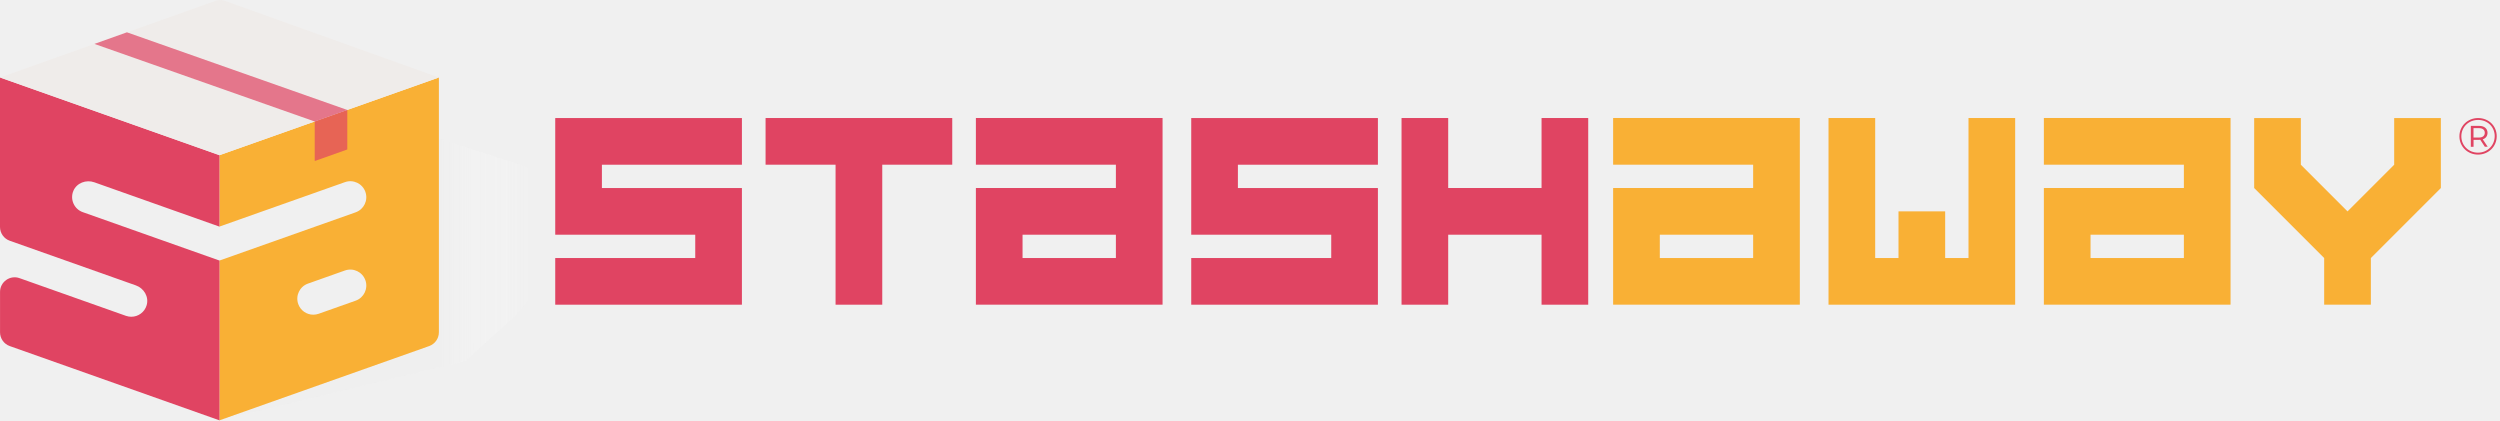
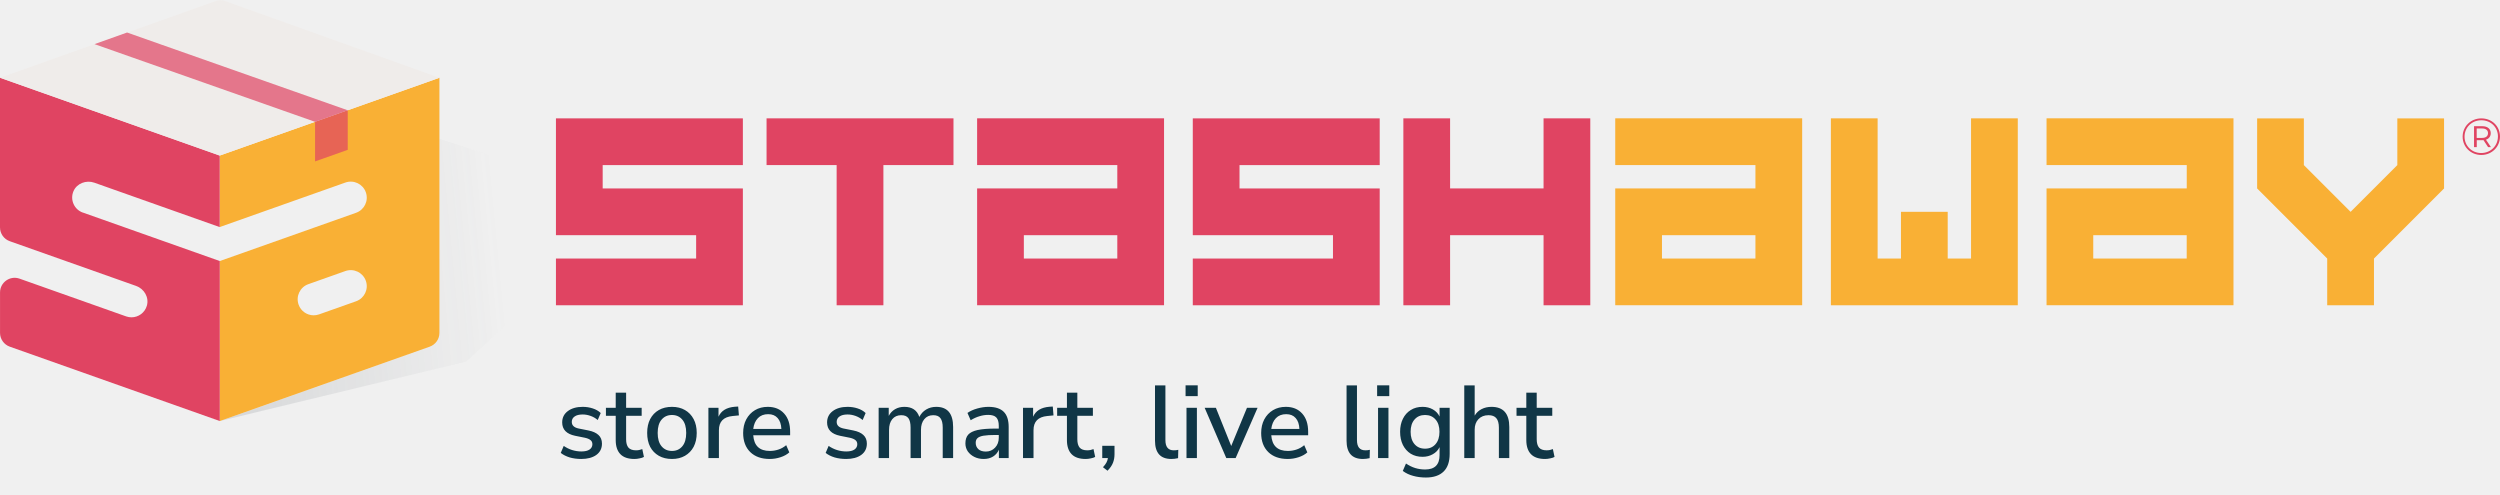
- <svg xmlns="http://www.w3.org/2000/svg" width="422" height="71" viewBox="0 0 422 71" fill="none">
-   <path d="M37.047 70.954L78.576 60.926L86.973 53.308L104.079 33.403L86.973 27.53L74.084 23.38V56.112C74.084 57.14 73.435 58.059 72.464 58.407L37.042 70.954H37.047Z" fill="url(#paint0_linear_4067_1061)" />
-   <path d="M74.084 13.077L37.042 26.195V38.248L58.23 30.744C59.637 30.246 61.179 30.983 61.678 32.39C62.176 33.798 61.439 35.34 60.037 35.839L37.042 43.981V70.954L72.438 58.418C73.424 58.07 74.084 57.135 74.084 56.091V13.083V13.077ZM60.037 50.753L53.79 52.965C53.494 53.069 53.187 53.121 52.886 53.121C51.775 53.121 50.731 52.43 50.341 51.319C49.843 49.912 50.58 48.369 51.982 47.871L58.23 45.658C59.637 45.16 61.179 45.897 61.678 47.305C62.176 48.712 61.439 50.254 60.037 50.753Z" fill="#F9B035" />
-   <path d="M13.975 35.813C12.52 35.298 11.783 33.668 12.38 32.229C12.941 30.879 14.54 30.282 15.917 30.77L37.042 38.253V26.2L0 13.083V38.31C0 39.354 0.66 40.289 1.646 40.637L22.943 48.177C24.309 48.66 25.16 50.114 24.76 51.506C24.418 52.706 23.327 53.469 22.164 53.469C21.863 53.469 21.561 53.417 21.26 53.313L3.298 46.952C1.693 46.38 0.005 47.575 0.005 49.278V56.091C0.005 57.135 0.665 58.07 1.651 58.418L37.047 70.954V43.981L13.98 35.813H13.975Z" fill="#E04462" />
-   <path d="M58.624 18.561L74.089 13.077L37.951 0.136C37.442 -0.045 36.886 -0.045 36.377 0.136C34.248 0.895 28.089 3.086 21.432 5.454L58.624 18.561Z" fill="#EFECEA" />
-   <path d="M21.427 5.454C13.144 8.404 0.083 13.051 0.005 13.077L37.047 26.195L58.624 18.556L21.432 5.449L21.427 5.454Z" fill="#EFECEA" />
-   <path opacity="0.7" d="M15.937 7.412L21.427 5.454L58.624 18.561L53.125 20.509L15.937 7.412Z" fill="#E04462" />
-   <path opacity="0.7" d="M53.125 20.509L58.624 18.561V25.229L53.125 27.182V20.509Z" fill="#E04462" />
-   <path d="M93.724 51.433V43.555H117.358V39.619H93.724V19.927H125.235V27.805H101.602V31.741H125.235V51.433H93.724Z" fill="#E04462" />
-   <path d="M141.043 51.433V27.8H129.229V19.922H160.74V27.8H148.926V51.433H141.048H141.043Z" fill="#E04462" />
-   <path d="M201.08 51.433V43.555H224.713V39.619H201.08V19.927H232.591V27.805H208.958V31.741H232.591V51.433H201.08Z" fill="#E04462" />
-   <path d="M236.58 51.433V19.922H244.457V31.736H260.213V19.922H268.091V51.433H260.213V39.619H244.457V51.433H236.58Z" fill="#E04462" />
-   <path d="M164.729 19.922V27.8H188.362V31.736H164.729V51.428H196.24V19.917H164.729V19.922ZM188.362 43.555H172.606V39.619H188.362V43.555Z" fill="#E04462" />
-   <path d="M308.654 51.433V19.922H316.532V43.555H320.468V35.678H328.346V43.555H332.282V19.922H340.16V51.433H308.649H308.654Z" fill="#F9B035" />
-   <path d="M392.319 51.433V43.555L380.505 31.741V19.927H388.383V27.805L396.26 35.683L404.138 27.805V19.927H412.016V31.741L400.202 43.555V51.433H392.324H392.319Z" fill="#F9B035" />
-   <path d="M272.297 19.922V27.8H295.931V31.736H272.297V51.428H303.809V19.917H272.297V19.922ZM295.931 43.555H280.175V39.619H295.931V43.555Z" fill="#F9B035" />
-   <path d="M345.005 19.922V27.8H368.639V31.736H345.005V51.428H376.517V19.917H345.005V19.922ZM368.639 43.555H352.883V39.619H368.639V43.555Z" fill="#F9B035" />
-   <path d="M421.447 22.991C421.447 24.731 420.065 26.096 418.289 26.096C416.513 26.096 415.148 24.731 415.148 23.012C415.148 21.293 416.513 19.927 418.305 19.927C420.097 19.927 421.447 21.256 421.447 22.996V22.991ZM421.109 22.991C421.109 21.433 419.915 20.244 418.305 20.244C416.695 20.244 415.475 21.459 415.475 23.006C415.475 24.554 416.69 25.769 418.284 25.769C419.878 25.769 421.104 24.544 421.104 22.991H421.109ZM419.084 23.515L419.925 24.772H419.442L418.668 23.593C418.596 23.604 418.533 23.604 418.466 23.604H417.536V24.777H417.074V21.246H418.466C419.349 21.246 419.894 21.703 419.894 22.42C419.894 22.96 419.598 23.344 419.089 23.521L419.084 23.515ZM419.432 22.415C419.432 21.916 419.068 21.63 418.435 21.63H417.526V23.219H418.435C419.068 23.219 419.432 22.923 419.432 22.415Z" fill="#E04462" />
+ <svg xmlns="http://www.w3.org/2000/svg" width="273" height="54" viewBox="0 0 273 54" fill="none">
+   <g clip-path="url(#clip0_3979_3483)">
+     <path opacity="0.3" d="M23.995 45.981L50.896 39.485L56.335 34.55L67.416 21.656L56.335 17.852L47.986 15.164V36.367C47.986 37.033 47.566 37.628 46.937 37.853L23.991 45.981H23.995Z" fill="url(#paint0_linear_3979_3483)" />
+     <path d="M47.986 8.49L23.991 16.987V24.795L37.716 19.934C38.628 19.611 39.627 20.089 39.95 21C40.273 21.912 39.795 22.911 38.887 23.234L23.991 28.509V45.981L46.92 37.86C47.559 37.635 47.986 37.029 47.986 36.353V8.49ZM38.887 32.898L34.84 34.331C34.648 34.399 34.45 34.432 34.255 34.432C33.535 34.432 32.858 33.985 32.606 33.265C32.283 32.353 32.761 31.354 33.669 31.032L37.716 29.598C38.628 29.276 39.627 29.753 39.95 30.665C40.273 31.576 39.795 32.575 38.887 32.898Z" fill="#F9B035" />
+     <path d="M9.049 23.217C8.107 22.884 7.629 21.828 8.016 20.896C8.38 20.021 9.416 19.634 10.307 19.951L23.992 24.798V16.99L0 8.49V24.832C0 25.508 0.427 26.113 1.066 26.339L14.862 31.223C15.747 31.536 16.298 32.478 16.039 33.38C15.817 34.157 15.111 34.651 14.357 34.651C14.162 34.651 13.967 34.617 13.772 34.55L2.136 30.429C1.097 30.059 0.003 30.833 0.003 31.936V36.35C0.003 37.026 0.431 37.632 1.07 37.857L23.998 45.977V28.505L9.056 23.214L9.049 23.217Z" fill="#E04462" />
+     <path d="M37.972 12.042L47.99 8.49L24.577 0.11C24.247 -0.008 23.887 -0.008 23.557 0.11C22.178 0.601 18.189 2.021 13.876 3.555L37.968 12.045L37.972 12.042Z" fill="#EFECEA" />
+     <path d="M13.876 3.551C8.511 5.462 0.05 8.473 0 8.49L23.995 16.987L37.972 12.039L13.876 3.551Z" fill="#EFECEA" />
+     <path opacity="0.7" d="M10.32 4.819L13.876 3.551L37.972 12.042L34.406 13.303L10.32 4.819Z" fill="#E04462" />
+     <path opacity="0.7" d="M34.406 13.303L37.972 12.042V16.361L34.406 17.626V13.303Z" fill="#E04462" />
+     <path d="M60.709 33.335V28.232H76.018V25.682H60.709V12.926H81.121V18.029H65.812V20.579H81.121V33.335H60.709Z" fill="#E04462" />
+     <path d="M91.361 33.336V18.026H83.708V12.923H104.12V18.026H96.467V33.336H91.364H91.361Z" fill="#E04462" />
+     <path d="M130.252 33.336V28.233H145.561V25.683H130.252V12.927H150.664V18.03H135.355V20.58H150.664V33.336H130.252Z" fill="#E04462" />
+     <path d="M153.247 33.336V12.923H158.35V20.576H168.556V12.923H173.659V33.336H168.556V25.683H158.35V33.336H153.247Z" fill="#E04462" />
+     <path d="M106.701 12.923V18.026H122.01V20.576H106.701V33.332H127.114V12.92H106.701V12.923ZM122.01 28.233H111.804V25.683H122.01V28.233Z" fill="#E04462" />
+     <path d="M199.933 33.336V12.923H205.036V28.233H207.586V23.13H212.689V28.233H215.239V12.923H220.342V33.336H199.93H199.933Z" fill="#F9B035" />
+     <path d="M254.131 33.336V28.233L246.479 20.58V12.927H251.582V18.03L256.685 23.133L261.788 18.03V12.927H266.891V20.58L259.238 28.233V33.336H254.135H254.131Z" fill="#F9B035" />
+     <path d="M176.385 12.923V18.026H191.694V20.576H176.385V33.332H196.797V12.92H176.385V12.923ZM191.694 28.233H181.488V25.683H191.694V28.233Z" fill="#F9B035" />
+     <path d="M223.483 12.923V18.026H238.793V20.576H223.483V33.332H243.896V12.92H223.483V12.923ZM238.789 28.233H228.583V25.683H238.789V28.233Z" fill="#F9B035" />
+     <path d="M272.999 14.912C272.999 16.038 272.105 16.923 270.954 16.923C269.804 16.923 268.919 16.038 268.919 14.925C268.919 13.812 269.804 12.927 270.964 12.927C272.125 12.927 272.999 13.788 272.999 14.915V14.912ZM272.777 14.912C272.777 13.902 272.004 13.132 270.961 13.132C269.918 13.132 269.128 13.919 269.128 14.922C269.128 15.924 269.915 16.711 270.947 16.711C271.98 16.711 272.774 15.917 272.774 14.912H272.777ZM271.465 15.251L272.01 16.065H271.698L271.196 15.302C271.149 15.308 271.109 15.308 271.065 15.308H270.463V16.069H270.164V13.781H271.065C271.637 13.781 271.99 14.077 271.99 14.541C271.99 14.891 271.798 15.14 271.469 15.255L271.465 15.251ZM271.691 14.538C271.691 14.215 271.455 14.03 271.045 14.03H270.456V15.059H271.045C271.455 15.059 271.691 14.868 271.691 14.538Z" fill="#E04462" />
+   </g>
+   <path d="M63.472 50.12C63.023 50.12 62.602 50.064 62.212 49.952C61.822 49.832 61.496 49.667 61.234 49.457L61.56 48.692C61.837 48.887 62.141 49.037 62.471 49.142C62.809 49.247 63.146 49.299 63.484 49.299C63.881 49.299 64.181 49.228 64.384 49.086C64.586 48.943 64.688 48.752 64.688 48.512C64.688 48.317 64.62 48.167 64.485 48.062C64.35 47.949 64.147 47.863 63.877 47.803L62.809 47.589C61.864 47.394 61.391 46.907 61.391 46.127C61.391 45.609 61.597 45.197 62.01 44.889C62.422 44.582 62.962 44.428 63.63 44.428C64.013 44.428 64.376 44.484 64.721 44.597C65.074 44.709 65.366 44.878 65.599 45.103L65.272 45.868C65.047 45.673 64.789 45.523 64.496 45.418C64.204 45.313 63.915 45.261 63.63 45.261C63.24 45.261 62.944 45.336 62.741 45.486C62.539 45.628 62.438 45.823 62.438 46.071C62.438 46.446 62.685 46.685 63.18 46.791L64.249 47.004C64.736 47.102 65.104 47.267 65.351 47.499C65.606 47.732 65.734 48.047 65.734 48.444C65.734 48.969 65.528 49.382 65.115 49.682C64.703 49.974 64.155 50.12 63.472 50.12ZM69.283 50.12C68.593 50.12 68.079 49.944 67.742 49.592C67.404 49.239 67.236 48.729 67.236 48.062V45.407H66.167V44.529H67.236V42.876H68.372V44.529H70.07V45.407H68.372V47.972C68.372 48.369 68.454 48.669 68.619 48.872C68.792 49.074 69.069 49.175 69.452 49.175C69.572 49.175 69.688 49.164 69.8 49.142C69.913 49.112 70.025 49.078 70.138 49.041L70.318 49.895C70.206 49.963 70.048 50.016 69.846 50.053C69.65 50.098 69.463 50.12 69.283 50.12ZM73.382 50.12C72.827 50.12 72.347 50.004 71.942 49.772C71.537 49.539 71.222 49.213 70.997 48.793C70.779 48.365 70.671 47.859 70.671 47.274C70.671 46.689 70.779 46.187 70.997 45.767C71.222 45.339 71.537 45.009 71.942 44.777C72.347 44.544 72.827 44.428 73.382 44.428C73.922 44.428 74.394 44.544 74.799 44.777C75.204 45.009 75.519 45.339 75.745 45.767C75.969 46.187 76.082 46.689 76.082 47.274C76.082 47.859 75.969 48.365 75.745 48.793C75.519 49.213 75.204 49.539 74.799 49.772C74.394 50.004 73.922 50.12 73.382 50.12ZM73.382 49.243C73.847 49.243 74.222 49.074 74.507 48.737C74.792 48.399 74.934 47.912 74.934 47.274C74.934 46.637 74.792 46.153 74.507 45.823C74.222 45.486 73.847 45.317 73.382 45.317C72.909 45.317 72.531 45.486 72.246 45.823C71.961 46.153 71.818 46.637 71.818 47.274C71.818 47.912 71.961 48.399 72.246 48.737C72.531 49.074 72.909 49.243 73.382 49.243ZM77.358 50.019V44.529H78.461V45.508C78.746 44.855 79.338 44.492 80.238 44.417L80.609 44.394L80.688 45.362L80.002 45.429C79.004 45.527 78.506 46.041 78.506 46.971V50.019H77.358ZM84.054 50.12C83.154 50.12 82.445 49.869 81.928 49.367C81.41 48.857 81.152 48.163 81.152 47.285C81.152 46.723 81.264 46.228 81.489 45.8C81.722 45.365 82.04 45.028 82.445 44.788C82.85 44.548 83.315 44.428 83.84 44.428C84.598 44.428 85.194 44.672 85.629 45.159C86.064 45.639 86.282 46.303 86.282 47.151V47.533H82.254C82.337 48.673 82.94 49.243 84.065 49.243C84.38 49.243 84.688 49.194 84.988 49.097C85.295 48.999 85.584 48.838 85.854 48.613L86.192 49.401C85.944 49.626 85.625 49.802 85.235 49.929C84.845 50.057 84.452 50.12 84.054 50.12ZM83.885 45.227C83.413 45.227 83.038 45.373 82.76 45.666C82.483 45.958 82.314 46.348 82.254 46.836H85.325C85.303 46.325 85.168 45.932 84.92 45.654C84.673 45.369 84.328 45.227 83.885 45.227ZM92.4 50.12C91.95 50.12 91.529 50.064 91.139 49.952C90.749 49.832 90.423 49.667 90.161 49.457L90.487 48.692C90.764 48.887 91.068 49.037 91.398 49.142C91.736 49.247 92.073 49.299 92.411 49.299C92.808 49.299 93.108 49.228 93.311 49.086C93.513 48.943 93.615 48.752 93.615 48.512C93.615 48.317 93.547 48.167 93.412 48.062C93.277 47.949 93.075 47.863 92.805 47.803L91.736 47.589C90.791 47.394 90.318 46.907 90.318 46.127C90.318 45.609 90.525 45.197 90.937 44.889C91.35 44.582 91.889 44.428 92.557 44.428C92.939 44.428 93.303 44.484 93.648 44.597C94.001 44.709 94.293 44.878 94.526 45.103L94.2 45.868C93.975 45.673 93.716 45.523 93.423 45.418C93.131 45.313 92.842 45.261 92.557 45.261C92.167 45.261 91.871 45.336 91.668 45.486C91.466 45.628 91.365 45.823 91.365 46.071C91.365 46.446 91.612 46.685 92.107 46.791L93.176 47.004C93.663 47.102 94.031 47.267 94.278 47.499C94.533 47.732 94.661 48.047 94.661 48.444C94.661 48.969 94.454 49.382 94.042 49.682C93.629 49.974 93.082 50.12 92.4 50.12ZM95.948 50.019V44.529H97.05V45.418C97.215 45.103 97.444 44.859 97.736 44.687C98.029 44.514 98.37 44.428 98.76 44.428C99.6 44.428 100.144 44.795 100.391 45.531C100.564 45.185 100.811 44.916 101.134 44.721C101.456 44.526 101.824 44.428 102.236 44.428C103.466 44.428 104.081 45.163 104.081 46.633V50.019H102.945V46.689C102.945 46.224 102.862 45.883 102.697 45.666C102.54 45.448 102.277 45.339 101.91 45.339C101.497 45.339 101.171 45.486 100.931 45.778C100.691 46.063 100.571 46.453 100.571 46.948V50.019H99.435V46.689C99.435 46.224 99.356 45.883 99.199 45.666C99.041 45.448 98.779 45.339 98.411 45.339C97.999 45.339 97.672 45.486 97.433 45.778C97.2 46.063 97.084 46.453 97.084 46.948V50.019H95.948ZM107.425 50.12C107.042 50.12 106.701 50.045 106.401 49.895C106.101 49.745 105.861 49.543 105.681 49.288C105.509 49.033 105.422 48.744 105.422 48.422C105.422 48.017 105.524 47.698 105.726 47.465C105.936 47.233 106.277 47.064 106.75 46.959C107.23 46.854 107.875 46.802 108.685 46.802H109.067V46.509C109.067 46.082 108.977 45.774 108.797 45.587C108.617 45.399 108.321 45.306 107.909 45.306C107.594 45.306 107.279 45.354 106.964 45.452C106.649 45.542 106.326 45.688 105.996 45.891L105.647 45.092C105.932 44.889 106.289 44.728 106.716 44.608C107.144 44.488 107.552 44.428 107.942 44.428C108.692 44.428 109.247 44.608 109.607 44.968C109.967 45.321 110.147 45.876 110.147 46.633V50.019H109.079V49.108C108.944 49.423 108.734 49.67 108.449 49.85C108.164 50.031 107.822 50.12 107.425 50.12ZM107.65 49.31C108.055 49.31 108.392 49.168 108.662 48.883C108.932 48.598 109.067 48.238 109.067 47.803V47.499H108.696C108.149 47.499 107.717 47.526 107.402 47.578C107.095 47.63 106.874 47.721 106.739 47.848C106.611 47.968 106.547 48.137 106.547 48.354C106.547 48.639 106.645 48.872 106.84 49.052C107.035 49.224 107.305 49.31 107.65 49.31ZM111.712 50.019V44.529H112.815V45.508C113.1 44.855 113.692 44.492 114.592 44.417L114.964 44.394L115.042 45.362L114.356 45.429C113.359 45.527 112.86 46.041 112.86 46.971V50.019H111.712ZM118.557 50.12C117.867 50.12 117.353 49.944 117.015 49.592C116.678 49.239 116.509 48.729 116.509 48.062V45.407H115.44V44.529H116.509V42.876H117.645V44.529H119.344V45.407H117.645V47.972C117.645 48.369 117.728 48.669 117.893 48.872C118.065 49.074 118.343 49.175 118.725 49.175C118.845 49.175 118.962 49.164 119.074 49.142C119.187 49.112 119.299 49.078 119.412 49.041L119.592 49.895C119.479 49.963 119.322 50.016 119.119 50.053C118.924 50.098 118.737 50.12 118.557 50.12ZM120.94 51.403L120.445 51.02C120.618 50.833 120.745 50.66 120.828 50.503C120.91 50.346 120.963 50.184 120.985 50.019H120.366V48.681H121.705V49.592C121.705 49.937 121.649 50.252 121.536 50.537C121.424 50.829 121.225 51.118 120.94 51.403ZM127.915 50.12C127.315 50.12 126.865 49.952 126.565 49.614C126.273 49.277 126.126 48.782 126.126 48.129V42.088H127.263V48.062C127.263 48.804 127.566 49.175 128.174 49.175C128.264 49.175 128.346 49.172 128.421 49.164C128.504 49.157 128.586 49.142 128.669 49.119L128.646 50.031C128.391 50.09 128.148 50.12 127.915 50.12ZM129.464 43.258V42.077H130.791V43.258H129.464ZM129.565 50.019V44.529H130.701V50.019H129.565ZM133.909 50.019L131.547 44.529H132.773L134.449 48.703L136.171 44.529H137.329L134.933 50.019H133.909ZM140.623 50.12C139.723 50.12 139.014 49.869 138.497 49.367C137.979 48.857 137.72 48.163 137.72 47.285C137.72 46.723 137.833 46.228 138.058 45.8C138.29 45.365 138.609 45.028 139.014 44.788C139.419 44.548 139.884 44.428 140.409 44.428C141.167 44.428 141.763 44.672 142.198 45.159C142.633 45.639 142.85 46.303 142.85 47.151V47.533H138.823C138.905 48.673 139.509 49.243 140.634 49.243C140.949 49.243 141.257 49.194 141.557 49.097C141.864 48.999 142.153 48.838 142.423 48.613L142.76 49.401C142.513 49.626 142.194 49.802 141.804 49.929C141.414 50.057 141.02 50.12 140.623 50.12ZM140.454 45.227C139.982 45.227 139.607 45.373 139.329 45.666C139.052 45.958 138.883 46.348 138.823 46.836H141.894C141.872 46.325 141.737 45.932 141.489 45.654C141.242 45.369 140.897 45.227 140.454 45.227ZM148.833 50.12C148.233 50.12 147.783 49.952 147.483 49.614C147.191 49.277 147.044 48.782 147.044 48.129V42.088H148.181V48.062C148.181 48.804 148.484 49.175 149.092 49.175C149.182 49.175 149.264 49.172 149.339 49.164C149.422 49.157 149.504 49.142 149.587 49.119L149.564 50.031C149.309 50.09 149.066 50.12 148.833 50.12ZM150.382 43.258V42.077H151.709V43.258H150.382ZM150.483 50.019V44.529H151.619V50.019H150.483ZM155.705 52.145C155.21 52.145 154.749 52.086 154.321 51.965C153.894 51.853 153.515 51.673 153.185 51.425L153.534 50.615C153.864 50.84 154.201 51.005 154.546 51.111C154.891 51.215 155.251 51.268 155.626 51.268C156.676 51.268 157.201 50.743 157.201 49.693V48.827C157.044 49.157 156.796 49.416 156.459 49.603C156.129 49.791 155.757 49.884 155.345 49.884C154.85 49.884 154.419 49.772 154.051 49.547C153.684 49.314 153.399 48.995 153.196 48.59C152.994 48.178 152.892 47.698 152.892 47.151C152.892 46.611 152.994 46.138 153.196 45.733C153.399 45.321 153.684 45.002 154.051 44.777C154.419 44.544 154.85 44.428 155.345 44.428C155.765 44.428 156.14 44.522 156.47 44.709C156.8 44.897 157.044 45.156 157.201 45.486V44.529H158.304V49.558C158.304 50.42 158.082 51.066 157.64 51.493C157.197 51.928 156.552 52.145 155.705 52.145ZM155.615 48.995C156.095 48.995 156.477 48.831 156.762 48.501C157.047 48.17 157.19 47.721 157.19 47.151C157.19 46.581 157.047 46.134 156.762 45.812C156.477 45.482 156.095 45.317 155.615 45.317C155.135 45.317 154.752 45.482 154.467 45.812C154.182 46.134 154.04 46.581 154.04 47.151C154.04 47.721 154.182 48.17 154.467 48.501C154.752 48.831 155.135 48.995 155.615 48.995ZM159.898 50.019V42.088H161.035V45.384C161.222 45.069 161.473 44.833 161.788 44.675C162.111 44.511 162.471 44.428 162.868 44.428C164.166 44.428 164.815 45.163 164.815 46.633V50.019H163.678V46.7C163.678 46.228 163.585 45.883 163.397 45.666C163.217 45.448 162.932 45.339 162.542 45.339C162.085 45.339 161.717 45.486 161.44 45.778C161.17 46.063 161.035 46.442 161.035 46.914V50.019H159.898ZM168.72 50.12C168.03 50.12 167.517 49.944 167.179 49.592C166.842 49.239 166.673 48.729 166.673 48.062V45.407H165.604V44.529H166.673V42.876H167.809V44.529H169.508V45.407H167.809V47.972C167.809 48.369 167.892 48.669 168.057 48.872C168.229 49.074 168.507 49.175 168.889 49.175C169.009 49.175 169.125 49.164 169.238 49.142C169.35 49.112 169.463 49.078 169.575 49.041L169.755 49.895C169.643 49.963 169.485 50.016 169.283 50.053C169.088 50.098 168.9 50.12 168.72 50.12Z" fill="#103646" />
  <defs>
-     <linearGradient id="paint0_linear_4067_1061" x1="37.047" y1="47.17" x2="104.079" y2="47.17" gradientUnits="userSpaceOnUse">
-       <stop offset="0.56" stop-color="#EFEFEF" stop-opacity="0.61" />
-       <stop offset="0.79" stop-color="white" stop-opacity="0" />
+     <linearGradient id="paint0_linear_3979_3483" x1="2.5" y1="36" x2="54.999" y2="31" gradientUnits="userSpaceOnUse">
+       <stop stop-color="#616870" />
+       <stop offset="1" stop-color="#616870" stop-opacity="0" />
    </linearGradient>
+     <clipPath id="clip0_3979_3483">
+       <rect width="273" height="45.961" fill="white" transform="translate(0 0.0192871)" />
+     </clipPath>
  </defs>
</svg>
